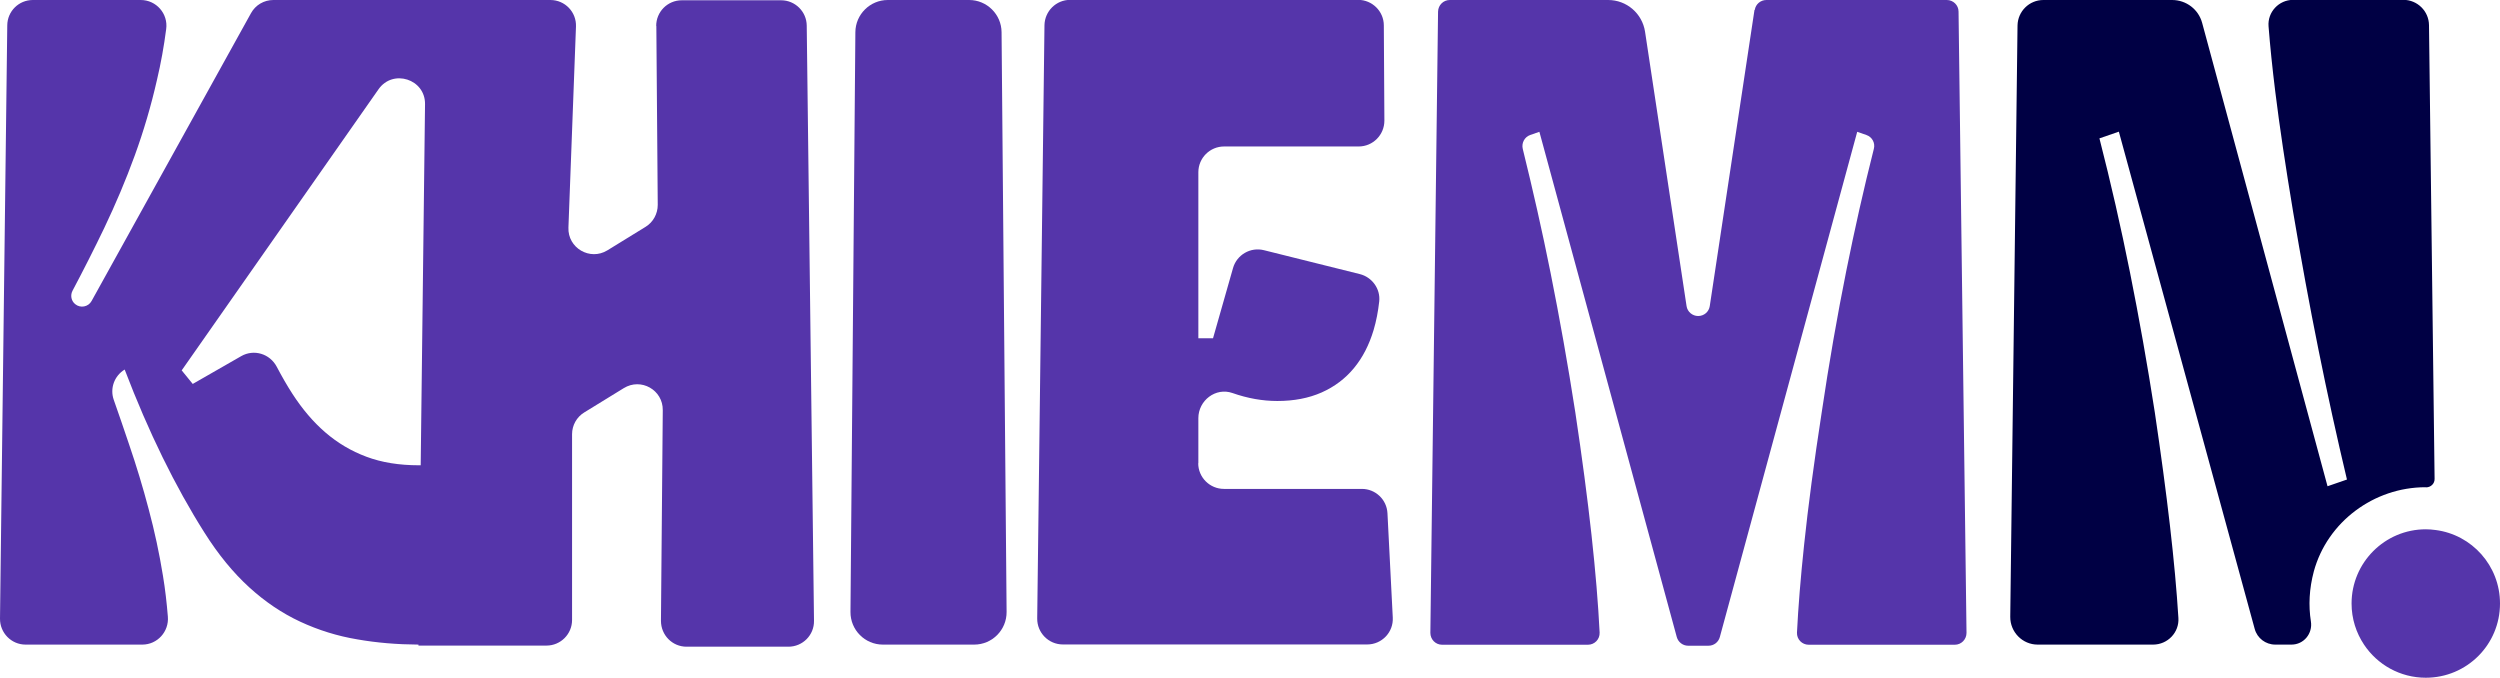
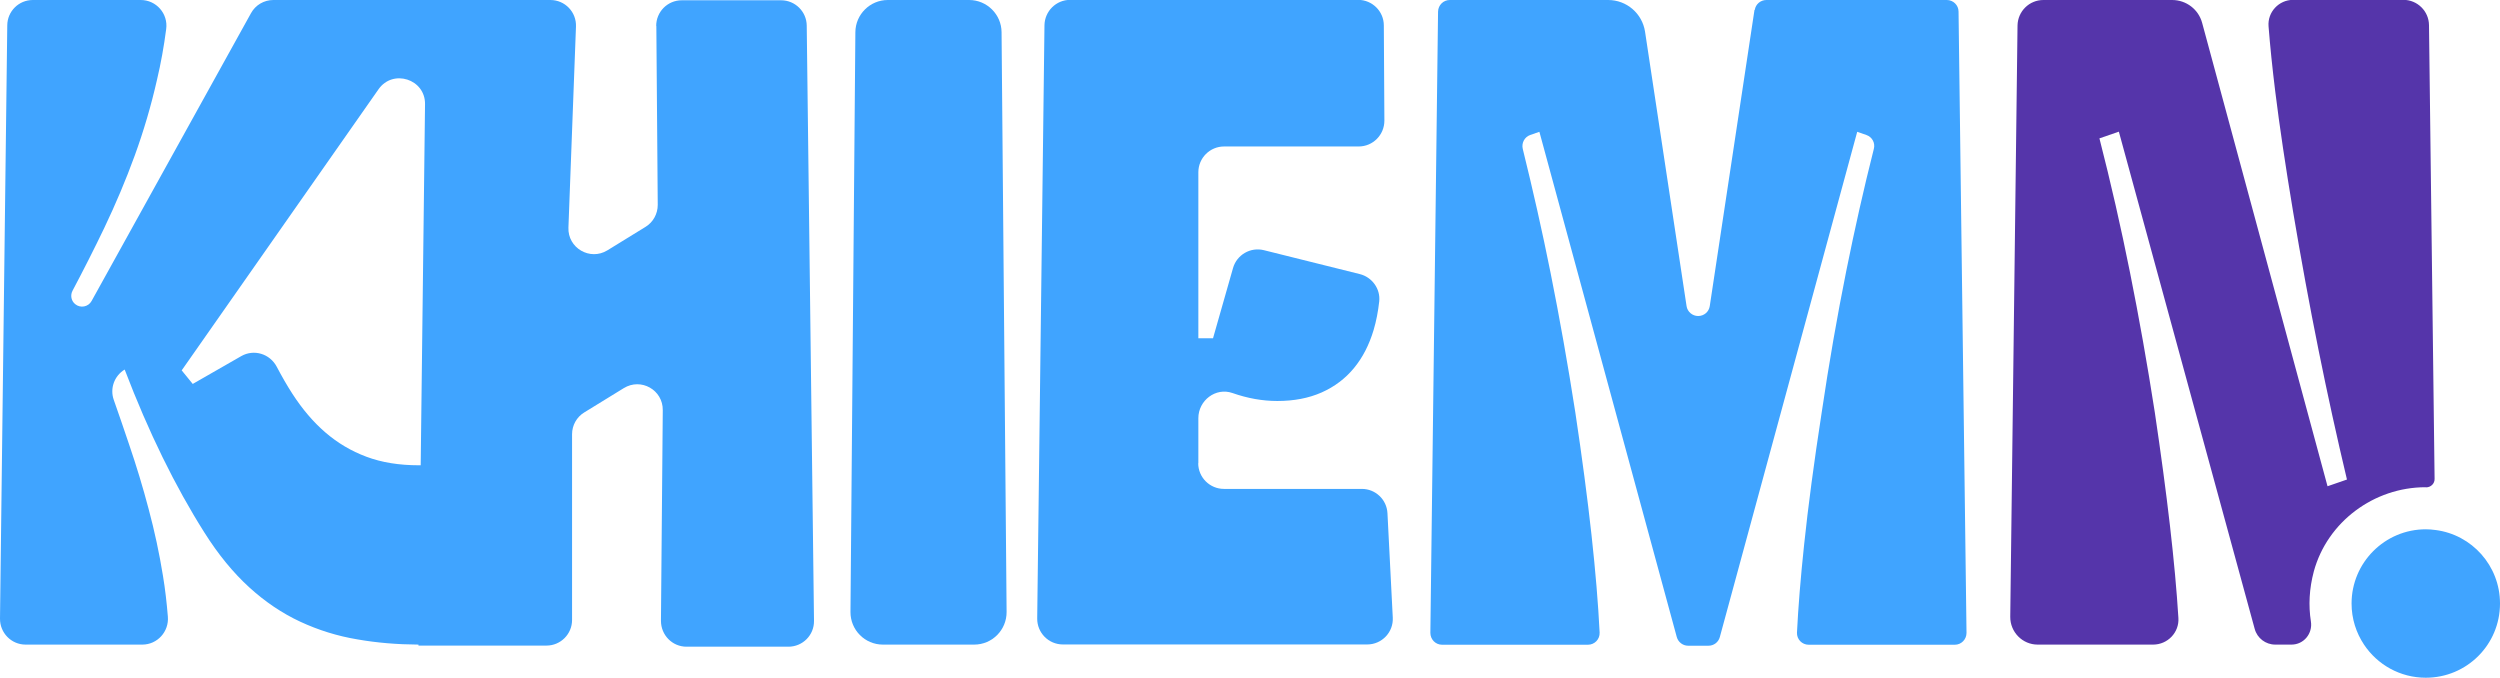
<svg xmlns="http://www.w3.org/2000/svg" viewBox="0 0 178.87 48.49">
  <defs>
-     <style>.d{fill:#004;}.e{fill:#5535aa;}</style>
+     <style>.d{fill:#40a4ff;}.e{fill:#5535aa;}</style>
  </defs>
  <g id="a" />
  <g id="b">
    <g id="c">
      <g>
-         <path class="e" d="M46.96,1.85l.1,12.81c0,.64-.33,1.24-.87,1.57l-2.73,1.68c-1.25,.77-2.85-.17-2.79-1.63l.54-14.38c.04-1.04-.79-1.9-1.83-1.9H19.56c-.67,0-1.28,.36-1.6,.94L6.55,21.54c-.23,.42-.8,.53-1.17,.22h0c-.29-.23-.36-.64-.19-.96,.79-1.49,1.55-2.99,2.27-4.49,.81-1.7,1.54-3.42,2.18-5.18,.64-1.76,1.17-3.56,1.59-5.41,.28-1.18,.5-2.4,.66-3.64C12.04,.98,11.18,0,10.07,0H2.35C1.34,0,.53,.81,.52,1.81L0,44.26c-.01,1.02,.81,1.86,1.83,1.86H10.18c1.08,0,1.92-.93,1.83-2-.08-.98-.19-1.96-.35-2.92-.26-1.61-.6-3.19-1.02-4.76-.41-1.56-.88-3.11-1.4-4.63-.36-1.06-.72-2.13-1.1-3.2-.29-.82,.04-1.72,.78-2.17h0c1.71,4.48,3.62,8.37,5.71,11.67,.99,1.57,2.06,2.87,3.2,3.91,1.14,1.04,2.36,1.86,3.65,2.46,1.29,.6,2.66,1.03,4.11,1.27,1.37,.24,2.81,.36,4.35,.37v.07h9.16c1.01,0,1.83-.82,1.83-1.83v-13.29c0-.64,.33-1.23,.87-1.56l2.83-1.74c1.23-.76,2.81,.13,2.79,1.58l-.13,15.07c0,1.02,.81,1.85,1.83,1.85h7.29c1.02,0,1.85-.83,1.83-1.86l-.52-42.58c-.01-1-.83-1.81-1.83-1.81h-7.11c-1.02,0-1.84,.83-1.83,1.85Zm-16.85,31.44h-.14c-1.41,0-2.66-.2-3.75-.61-1.1-.41-2.07-.99-2.94-1.74s-1.65-1.67-2.35-2.75c-.39-.6-.76-1.25-1.13-1.95-.49-.93-1.63-1.28-2.54-.76l-3.47,1.99-.79-.97L27.08,6.39c1.03-1.48,3.36-.73,3.33,1.07l-.31,25.82Z" />
-         <path class="e" d="M61.2,2.3l-.35,41.48c-.01,1.29,1.03,2.34,2.32,2.34h6.53c1.29,0,2.33-1.05,2.32-2.34l-.36-41.48c-.01-1.27-1.05-2.3-2.32-2.3h-5.82c-1.27,0-2.31,1.03-2.32,2.3Z" />
-         <path class="e" d="M85.74,33.15v-3.23c0-1.27,1.24-2.22,2.44-1.8,1.08,.38,2.15,.57,3.21,.57,1.19,0,2.24-.2,3.17-.61,.92-.41,1.69-.99,2.31-1.74s1.09-1.66,1.41-2.73c.19-.64,.32-1.32,.4-2.04,.1-.9-.51-1.74-1.39-1.96l-6.86-1.71c-.96-.24-1.94,.33-2.21,1.28l-1.43,5.02h-1.05V12.32c0-1.01,.82-1.84,1.84-1.84h9.63c1.02,0,1.84-.83,1.84-1.85l-.04-6.81c0-1.01-.83-1.83-1.84-1.83h-20.6c-1.01,0-1.82,.81-1.84,1.81l-.52,42.45c-.01,1.02,.81,1.86,1.84,1.86h21.77c1.05,0,1.89-.88,1.83-1.93l-.38-7.46c-.05-.98-.86-1.74-1.83-1.74h-9.87c-1.01,0-1.84-.82-1.84-1.84Z" />
-         <path class="e" d="M125.53,.71l-3.2,21.19c-.06,.41-.41,.71-.83,.71h0c-.41,0-.77-.3-.83-.71l-2.97-19.63c-.2-1.31-1.32-2.27-2.64-2.27h-11.33c-.46,0-.83,.37-.84,.83l-.55,44.45c0,.47,.37,.85,.84,.85h10.43c.48,0,.86-.39,.84-.87-.2-4.07-.77-9.32-1.74-15.76-.53-3.41-1.12-6.74-1.77-9.98-.6-3-1.27-5.95-1.99-8.87-.1-.42,.13-.85,.53-.99l.66-.23,9.83,36.15c.1,.36,.43,.62,.81,.62h1.46c.38,0,.71-.25,.81-.62l9.83-36.15,.66,.23c.41,.14,.64,.57,.53,.99-.72,2.84-1.37,5.74-1.97,8.72-.65,3.24-1.24,6.62-1.76,10.13-.55,3.56-.97,6.72-1.26,9.48-.25,2.36-.42,4.46-.51,6.28-.02,.48,.36,.87,.84,.87h10.45c.47,0,.84-.38,.84-.85l-.57-44.45c0-.46-.38-.83-.84-.83h-12.91c-.41,0-.77,.3-.83,.71Z" />
-         <path class="d" d="M173.55,34.87s.02,0,.03,0c.34,0,.62-.27,.61-.61l-.4-32.46c-.01-1-.83-1.81-1.83-1.81h-7.89c-1.02,0-1.84,.87-1.76,1.89,.11,1.41,.27,2.97,.48,4.67,.31,2.51,.74,5.38,1.28,8.62,.57,3.39,1.17,6.67,1.81,9.84,.64,3.18,1.32,6.27,2.04,9.3l-1.39,.48L157.56,1.64c-.26-.97-1.14-1.64-2.15-1.64h-9.21c-1.01,0-1.83,.81-1.85,1.82l-.52,42.31c-.01,1.09,.87,1.99,1.96,1.99h8.26c1.04,0,1.88-.87,1.81-1.91-.24-3.91-.81-8.81-1.69-14.72-.53-3.41-1.12-6.74-1.77-9.98-.65-3.25-1.38-6.45-2.19-9.61l1.39-.48,9.72,35.58c.18,.66,.78,1.12,1.47,1.12h1.16c.88,0,1.53-.79,1.39-1.66-.18-1.14-.12-2.34,.21-3.58,.97-3.55,4.31-6.02,7.99-6.02Z" />
-         <path class="e" d="M174.25,37.92c-.23-.03-.46-.05-.69-.05-2.93,0-5.31,2.38-5.31,5.31,0,1.09,.33,2.1,.89,2.94,.95,1.43,2.58,2.37,4.42,2.37,2.94,0,5.31-2.37,5.31-5.31,0-2.7-2.01-4.93-4.62-5.26Z" />
+         <path class="d" d="M46.96,1.85l.1,12.81c0,.64-.33,1.24-.87,1.57l-2.73,1.68c-1.25,.77-2.85-.17-2.79-1.63l.54-14.38c.04-1.04-.79-1.9-1.83-1.9H19.56c-.67,0-1.28,.36-1.6,.94L6.55,21.54c-.23,.42-.8,.53-1.17,.22h0c-.29-.23-.36-.64-.19-.96,.79-1.49,1.55-2.99,2.27-4.49,.81-1.7,1.54-3.42,2.18-5.18,.64-1.76,1.17-3.56,1.59-5.41,.28-1.18,.5-2.4,.66-3.64C12.04,.98,11.18,0,10.07,0H2.35C1.34,0,.53,.81,.52,1.81L0,44.26c-.01,1.02,.81,1.86,1.83,1.86H10.18c1.08,0,1.92-.93,1.83-2-.08-.98-.19-1.96-.35-2.92-.26-1.61-.6-3.19-1.02-4.76-.41-1.56-.88-3.11-1.4-4.63-.36-1.06-.72-2.13-1.1-3.2-.29-.82,.04-1.72,.78-2.17h0c1.71,4.48,3.62,8.37,5.71,11.67,.99,1.57,2.06,2.87,3.2,3.91,1.14,1.04,2.36,1.86,3.65,2.46,1.29,.6,2.66,1.03,4.11,1.27,1.37,.24,2.81,.36,4.35,.37v.07h9.16c1.01,0,1.83-.82,1.83-1.83v-13.29c0-.64,.33-1.23,.87-1.56l2.83-1.74c1.23-.76,2.81,.13,2.79,1.58l-.13,15.07c0,1.02,.81,1.85,1.83,1.85h7.29c1.02,0,1.85-.83,1.83-1.86l-.52-42.58c-.01-1-.83-1.81-1.83-1.81h-7.11c-1.02,0-1.84,.83-1.83,1.85Zm-16.85,31.44h-.14c-1.41,0-2.66-.2-3.75-.61-1.1-.41-2.07-.99-2.94-1.74s-1.65-1.67-2.35-2.75c-.39-.6-.76-1.25-1.13-1.95-.49-.93-1.63-1.28-2.54-.76l-3.47,1.99-.79-.97L27.08,6.39c1.03-1.48,3.36-.73,3.33,1.07l-.31,25.82Z" />
+         <path class="d" d="M61.2,2.3l-.35,41.48c-.01,1.29,1.03,2.34,2.32,2.34h6.53c1.29,0,2.33-1.05,2.32-2.34l-.36-41.48c-.01-1.27-1.05-2.3-2.32-2.3h-5.82c-1.27,0-2.31,1.03-2.32,2.3Z" />
+         <path class="d" d="M85.74,33.15v-3.23c0-1.27,1.24-2.22,2.44-1.8,1.08,.38,2.15,.57,3.21,.57,1.19,0,2.24-.2,3.17-.61,.92-.41,1.69-.99,2.31-1.74s1.09-1.66,1.41-2.73c.19-.64,.32-1.32,.4-2.04,.1-.9-.51-1.74-1.39-1.96l-6.86-1.71c-.96-.24-1.94,.33-2.21,1.28l-1.43,5.02h-1.05V12.32c0-1.01,.82-1.84,1.84-1.84h9.63c1.02,0,1.84-.83,1.84-1.85l-.04-6.81c0-1.01-.83-1.83-1.84-1.83h-20.6c-1.01,0-1.82,.81-1.84,1.81l-.52,42.45c-.01,1.02,.81,1.86,1.84,1.86h21.77c1.05,0,1.89-.88,1.83-1.93l-.38-7.46c-.05-.98-.86-1.74-1.83-1.74h-9.87c-1.01,0-1.84-.82-1.84-1.84Z" />
+         <path class="d" d="M125.53,.71l-3.2,21.19c-.06,.41-.41,.71-.83,.71h0c-.41,0-.77-.3-.83-.71l-2.97-19.63c-.2-1.31-1.32-2.27-2.64-2.27h-11.33c-.46,0-.83,.37-.84,.83l-.55,44.45c0,.47,.37,.85,.84,.85h10.43c.48,0,.86-.39,.84-.87-.2-4.07-.77-9.32-1.74-15.76-.53-3.41-1.12-6.74-1.77-9.98-.6-3-1.27-5.95-1.99-8.87-.1-.42,.13-.85,.53-.99l.66-.23,9.83,36.15c.1,.36,.43,.62,.81,.62h1.46c.38,0,.71-.25,.81-.62l9.83-36.15,.66,.23c.41,.14,.64,.57,.53,.99-.72,2.84-1.37,5.74-1.97,8.72-.65,3.24-1.24,6.62-1.76,10.13-.55,3.56-.97,6.72-1.26,9.48-.25,2.36-.42,4.46-.51,6.28-.02,.48,.36,.87,.84,.87h10.45c.47,0,.84-.38,.84-.85l-.57-44.45c0-.46-.38-.83-.84-.83h-12.91c-.41,0-.77,.3-.83,.71Z" />
      </g>
+       <path class="e" d="M173.55,34.87s.02,0,.03,0c.34,0,.62-.27,.61-.61l-.4-32.46c-.01-1-.83-1.81-1.83-1.81h-7.89c-1.02,0-1.84,.87-1.76,1.89,.11,1.41,.27,2.97,.48,4.67,.31,2.51,.74,5.38,1.28,8.62,.57,3.39,1.17,6.67,1.81,9.84,.64,3.18,1.32,6.27,2.04,9.3l-1.39,.48L157.56,1.64c-.26-.97-1.14-1.64-2.15-1.64h-9.21c-1.01,0-1.83,.81-1.85,1.82l-.52,42.31c-.01,1.09,.87,1.99,1.96,1.99h8.26c1.04,0,1.88-.87,1.81-1.91-.24-3.91-.81-8.81-1.69-14.72-.53-3.41-1.12-6.74-1.77-9.98-.65-3.25-1.38-6.45-2.19-9.61l1.39-.48,9.72,35.58c.18,.66,.78,1.12,1.47,1.12h1.16c.88,0,1.53-.79,1.39-1.66-.18-1.14-.12-2.34,.21-3.58,.97-3.55,4.31-6.02,7.99-6.02Z" />
+       <path class="d" d="M174.25,37.92c-.23-.03-.46-.05-.69-.05-2.93,0-5.31,2.38-5.31,5.31,0,1.09,.33,2.1,.89,2.94,.95,1.43,2.58,2.37,4.42,2.37,2.94,0,5.31-2.37,5.31-5.31,0-2.7-2.01-4.93-4.62-5.26Z" />
    </g>
  </g>
</svg>
